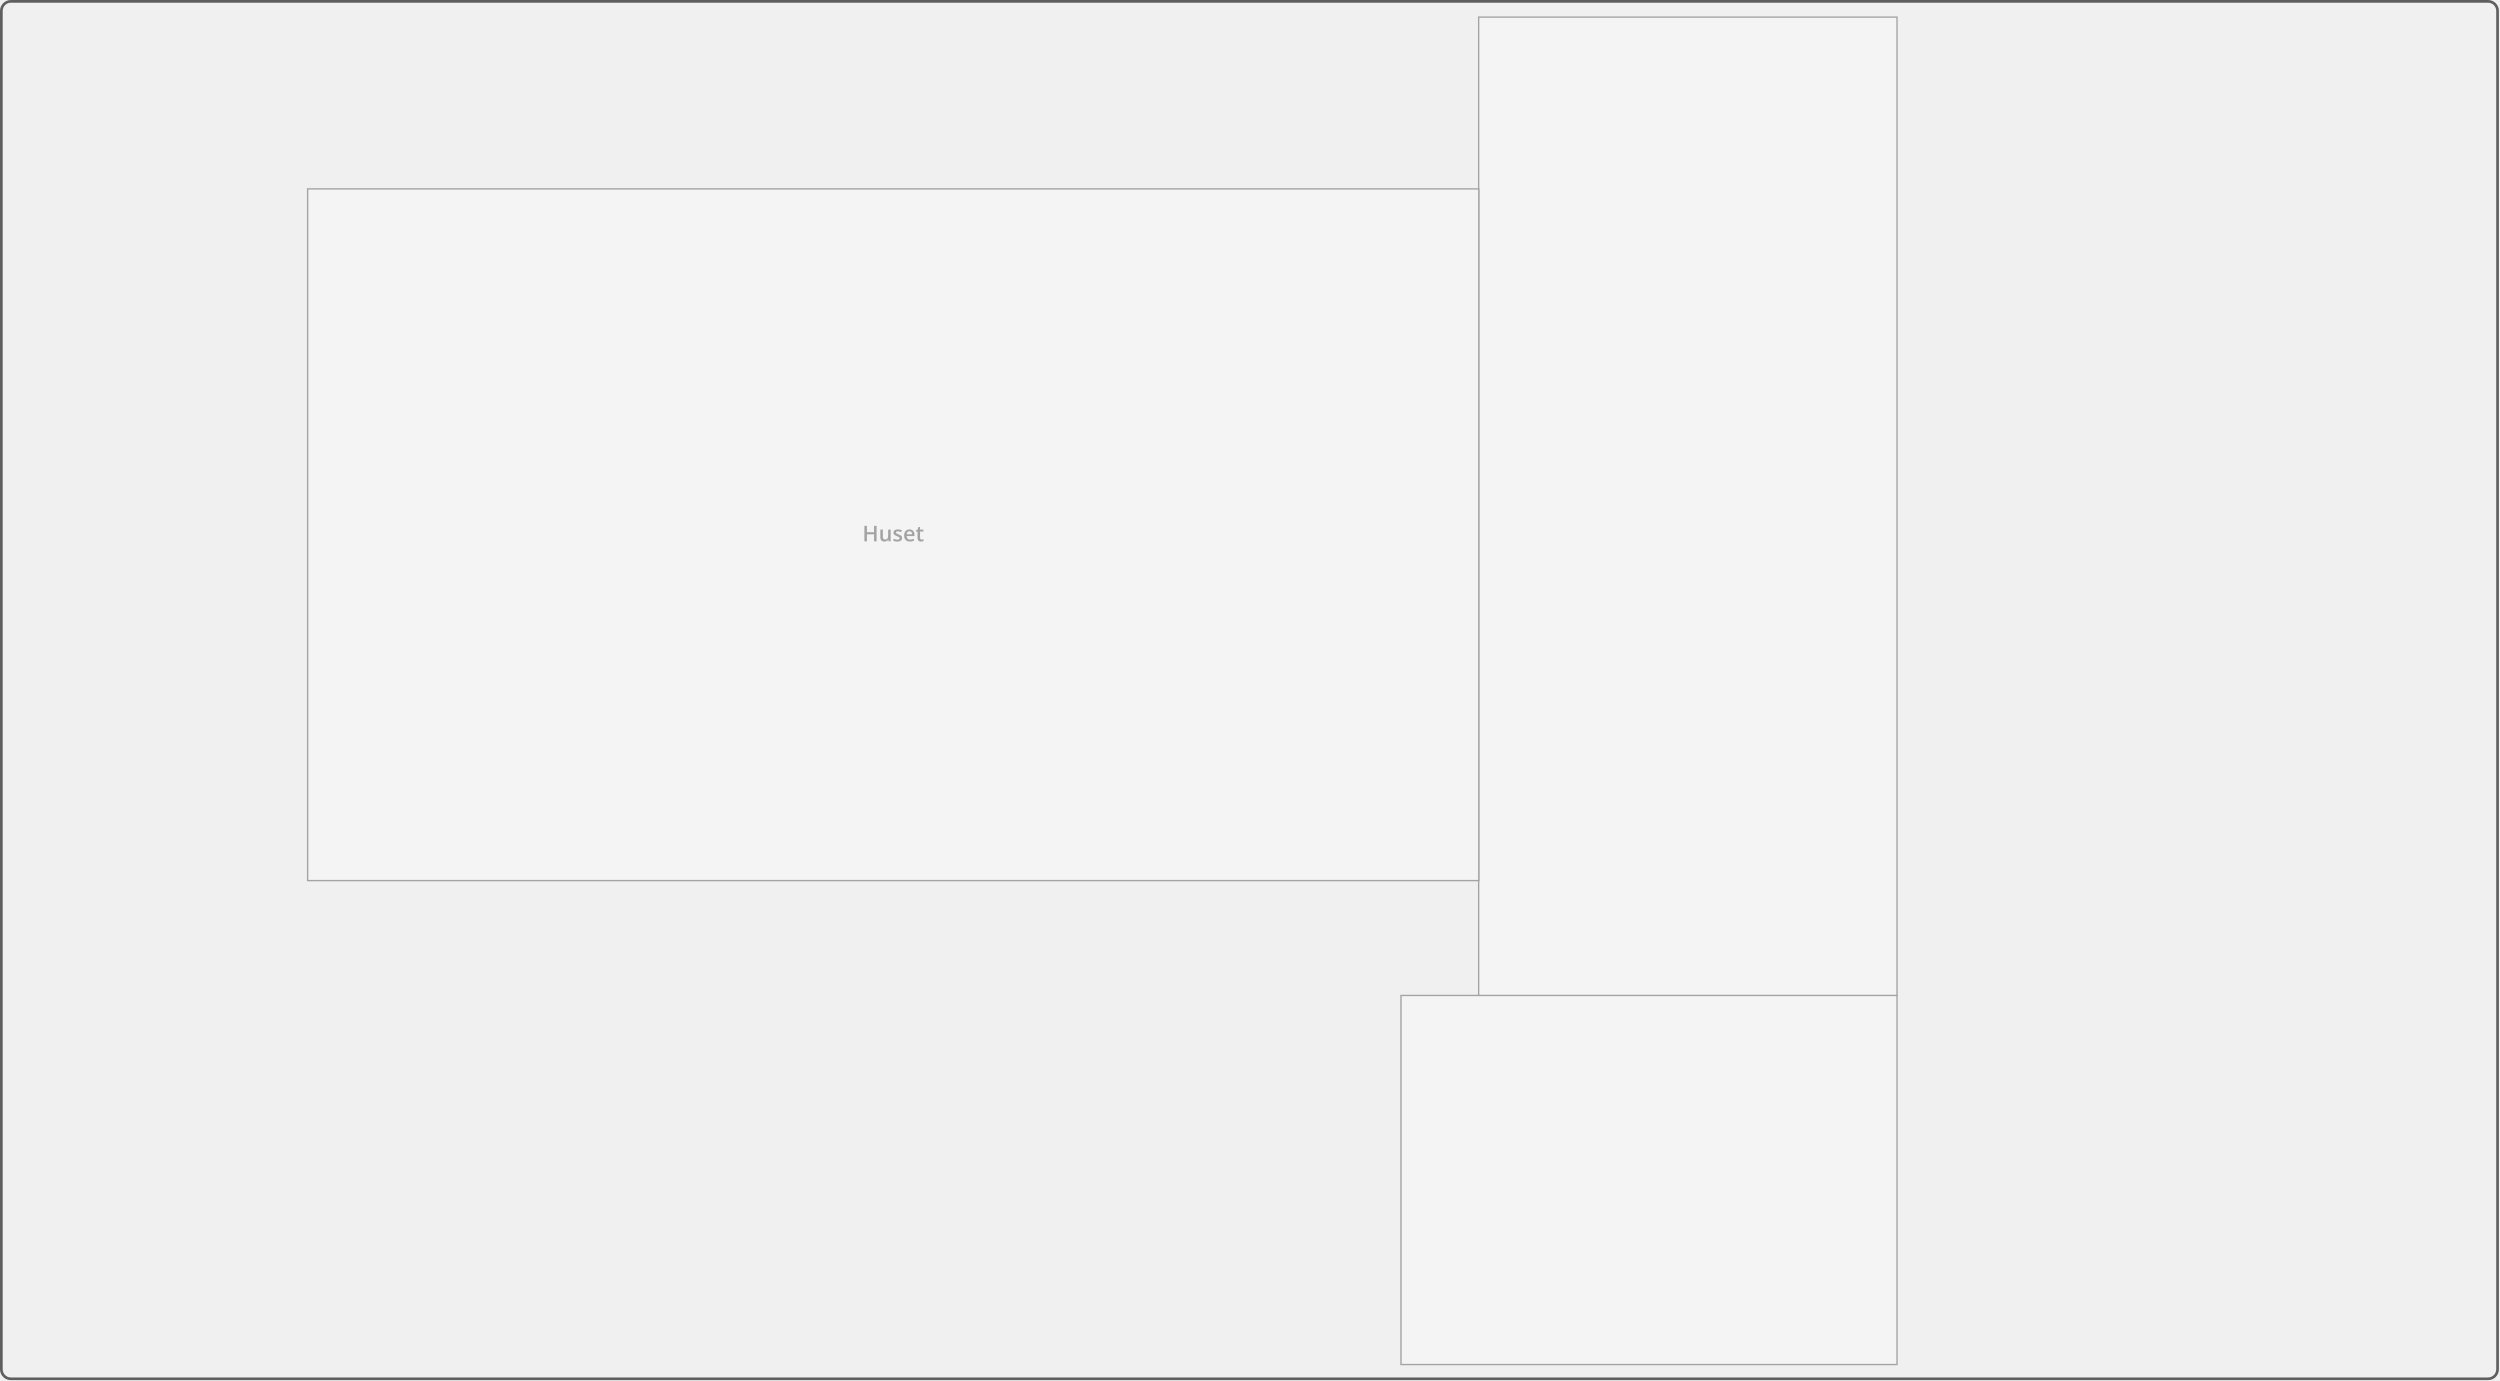
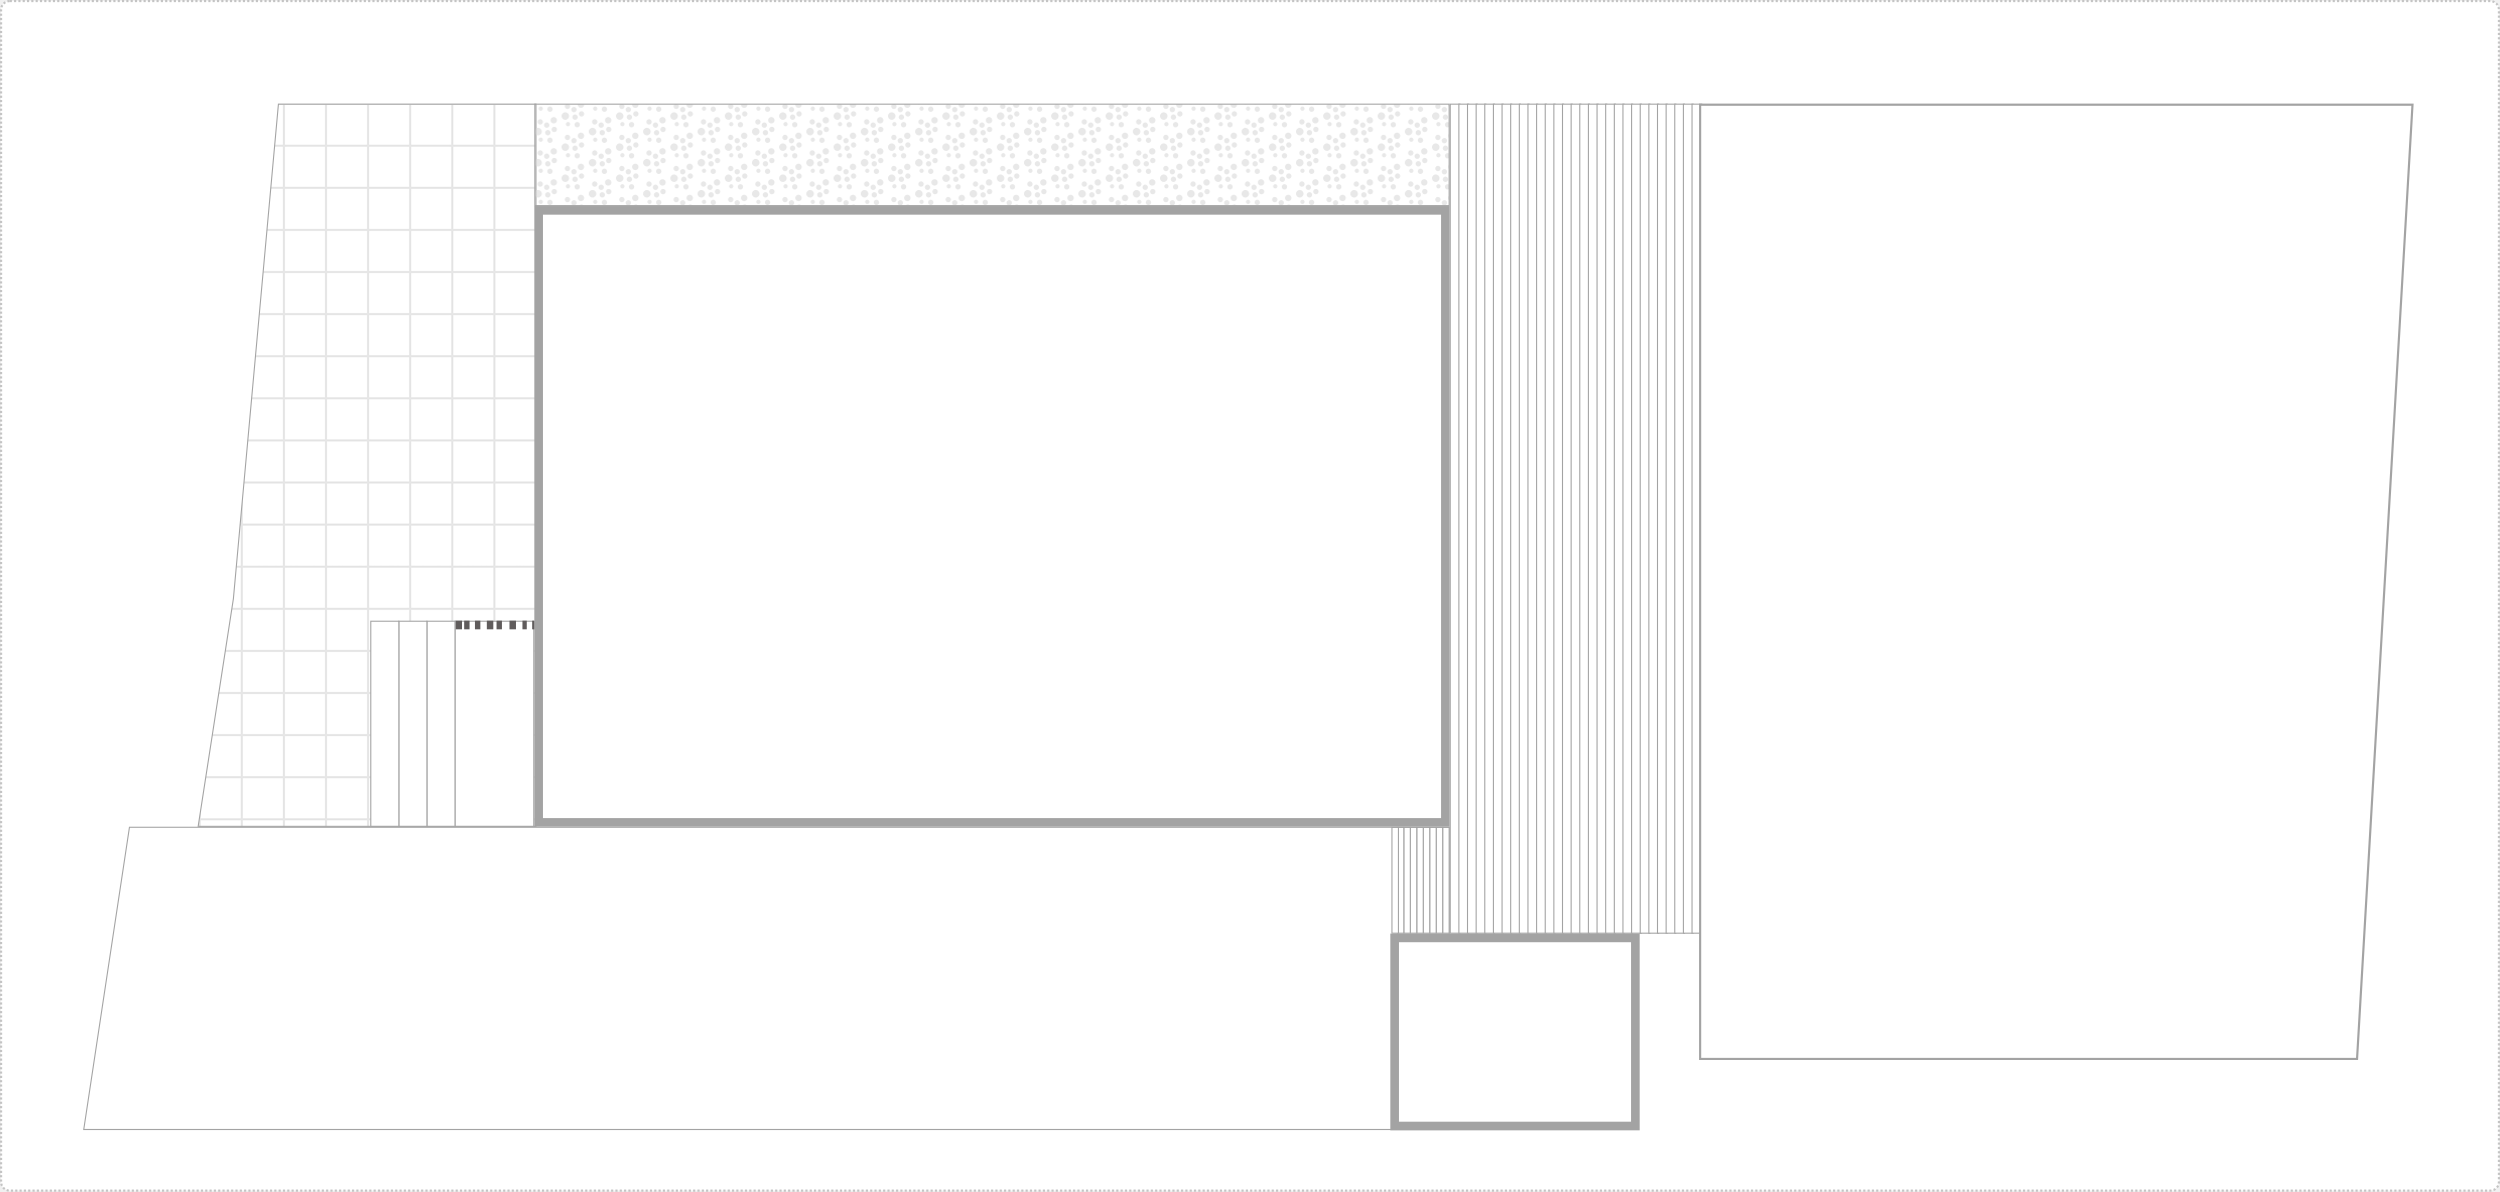
- <svg xmlns="http://www.w3.org/2000/svg" width="1844" height="1018" viewBox="0 0 1844 1018" fill="none">
-   <rect x="1" y="1" width="1841.2" height="1016" rx="7" stroke="#5F5F5F" stroke-width="2" />
-   <rect x="1090.66" y="12.619" width="308.587" height="721.736" fill="#F4F4F4" stroke="#A3A3A3" />
-   <rect x="226.906" y="139.318" width="863.859" height="510.203" fill="#F4F4F4" stroke="#A3A3A3" />
-   <path d="M646.57 399.301H644.703V394.145H639.437V399.301H637.562V387.879H639.437V392.551H644.703V387.879H646.57V399.301ZM656.945 390.652V399.301H655.5L655.25 398.137H655.148C654.966 398.434 654.734 398.681 654.453 398.879C654.172 399.072 653.859 399.215 653.515 399.309C653.172 399.408 652.81 399.457 652.429 399.457C651.778 399.457 651.221 399.348 650.757 399.129C650.299 398.905 649.948 398.561 649.703 398.098C649.458 397.634 649.336 397.035 649.336 396.301V390.652H651.179V395.957C651.179 396.629 651.315 397.132 651.586 397.465C651.862 397.798 652.289 397.965 652.867 397.965C653.424 397.965 653.867 397.85 654.195 397.621C654.523 397.392 654.755 397.053 654.89 396.606C655.031 396.158 655.101 395.608 655.101 394.957V390.652H656.945ZM665.39 396.832C665.39 397.4 665.252 397.879 664.976 398.27C664.7 398.66 664.297 398.957 663.765 399.16C663.239 399.358 662.593 399.457 661.828 399.457C661.224 399.457 660.703 399.413 660.265 399.324C659.833 399.241 659.424 399.111 659.039 398.934V397.348C659.45 397.54 659.911 397.707 660.422 397.848C660.937 397.988 661.424 398.059 661.882 398.059C662.487 398.059 662.922 397.965 663.187 397.777C663.453 397.585 663.586 397.33 663.586 397.012C663.586 396.824 663.531 396.658 663.422 396.512C663.317 396.361 663.119 396.207 662.828 396.051C662.541 395.889 662.119 395.697 661.562 395.473C661.015 395.254 660.554 395.035 660.179 394.816C659.804 394.598 659.52 394.335 659.328 394.027C659.135 393.715 659.039 393.316 659.039 392.832C659.039 392.066 659.341 391.486 659.945 391.09C660.554 390.689 661.359 390.488 662.359 390.488C662.89 390.488 663.39 390.543 663.859 390.652C664.333 390.757 664.797 390.91 665.25 391.113L664.672 392.496C664.281 392.324 663.888 392.184 663.492 392.074C663.101 391.96 662.703 391.902 662.297 391.902C661.823 391.902 661.461 391.975 661.211 392.121C660.966 392.267 660.843 392.475 660.843 392.746C660.843 392.949 660.903 393.121 661.023 393.262C661.143 393.402 661.349 393.543 661.64 393.684C661.937 393.824 662.349 393.999 662.875 394.207C663.39 394.405 663.836 394.613 664.211 394.832C664.591 395.046 664.882 395.309 665.086 395.621C665.289 395.934 665.39 396.337 665.39 396.832ZM670.82 390.488C671.591 390.488 672.252 390.647 672.804 390.965C673.356 391.283 673.781 391.733 674.078 392.316C674.375 392.9 674.523 393.598 674.523 394.41V395.395H668.75C668.77 396.233 668.994 396.879 669.422 397.332C669.854 397.785 670.458 398.012 671.234 398.012C671.786 398.012 672.281 397.96 672.718 397.856C673.161 397.746 673.617 397.587 674.086 397.379V398.871C673.653 399.074 673.213 399.223 672.765 399.316C672.317 399.41 671.781 399.457 671.156 399.457C670.307 399.457 669.56 399.293 668.914 398.965C668.273 398.632 667.77 398.137 667.406 397.481C667.047 396.824 666.867 396.009 666.867 395.035C666.867 394.066 667.031 393.244 667.359 392.566C667.687 391.889 668.148 391.374 668.742 391.02C669.336 390.665 670.028 390.488 670.82 390.488ZM670.82 391.871C670.242 391.871 669.773 392.059 669.414 392.434C669.06 392.809 668.851 393.358 668.789 394.082H672.726C672.721 393.65 672.648 393.267 672.507 392.934C672.372 392.6 672.164 392.34 671.882 392.152C671.606 391.965 671.252 391.871 670.82 391.871ZM679.812 397.973C680.052 397.973 680.289 397.952 680.523 397.91C680.757 397.863 680.971 397.809 681.164 397.746V399.137C680.961 399.225 680.698 399.301 680.375 399.363C680.052 399.426 679.716 399.457 679.367 399.457C678.877 399.457 678.437 399.376 678.047 399.215C677.656 399.048 677.346 398.764 677.117 398.363C676.888 397.962 676.773 397.408 676.773 396.699V392.051H675.593V391.231L676.859 390.582L677.461 388.731H678.617V390.652H681.093V392.051H678.617V396.676C678.617 397.113 678.726 397.439 678.945 397.652C679.164 397.866 679.453 397.973 679.812 397.973Z" fill="#A3A3A3" />
-   <rect x="1033.37" y="734.253" width="365.877" height="272.229" fill="#F4F4F4" stroke="#A3A3A3" />
+ <svg xmlns="http://www.w3.org/2000/svg" xmlns:xlink="http://www.w3.org/1999/xlink" width="2316" height="1104" viewBox="0 0 2316 1104" fill="none">
+   <rect x="1" y="1" width="2314" height="1102" rx="8" fill="white" stroke="#C4C4C4" stroke-width="2" stroke-dasharray="2 2" />
+   <path d="M1342.5 766.373V1046.37H77.581L119.93 766.373H1342.5Z" fill="white" stroke="#A3A3A3" />
+   <path d="M257.932 96.5L216.206 554.729L216.205 554.745L216.202 554.761L183.583 765.5H496.5V96.5H257.932Z" fill="url(#pattern0_4233_50)" fill-opacity="0.6" stroke="#A3A3A3" />
+   <rect x="0.5" y="-0.5" width="847" height="94" transform="matrix(1 0 0 -1 495 190)" fill="url(#pattern1_4233_50)" fill-opacity="0.6" stroke="#A3A3A3" />
+   <rect x="499" y="194.873" width="840" height="567" fill="white" stroke="#A3A3A3" stroke-width="8" />
+   <rect x="-0.5" y="0.5" width="73" height="190" transform="matrix(-1 0 0 1 494 575)" fill="white" stroke="#A3A3A3" />
+   <rect width="6" height="8" transform="matrix(-1 0 0 1 428 575)" fill="#605C5C" />
+   <rect width="5" height="8" transform="matrix(-1 0 0 1 435 575)" fill="#605C5C" />
+   <rect width="5" height="8" transform="matrix(-1 0 0 1 445 575)" fill="#605C5C" />
+   <rect width="6" height="8" transform="matrix(-1 0 0 1 457 575)" fill="#605C5C" />
+   <rect width="5" height="8" transform="matrix(-1 0 0 1 465 575)" fill="#605C5C" />
+   <rect width="6" height="8" transform="matrix(-1 0 0 1 478 575)" fill="#605C5C" />
+   <rect width="4" height="8" transform="matrix(-1 0 0 1 488 575)" fill="#605C5C" />
+   <rect width="2" height="8" transform="matrix(-1 0 0 1 495 575)" fill="#605C5C" />
+   <rect x="395.5" y="575.5" width="26" height="190" fill="white" stroke="#A3A3A3" />
+   <rect x="369.5" y="575.5" width="26" height="190" fill="white" stroke="#A3A3A3" />
+   <rect x="343.5" y="575.5" width="26" height="190" fill="white" stroke="#A3A3A3" />
+   <rect x="1292" y="868.873" width="223" height="174.268" fill="white" stroke="#A3A3A3" stroke-width="8" />
+   <rect x="1343.5" y="96.5" width="9" height="768" fill="white" stroke="#A3A3A3" />
+   <rect x="1351.5" y="96.5" width="9" height="768" fill="white" stroke="#A3A3A3" />
+   <rect x="1359.5" y="96.5" width="9" height="768" fill="white" stroke="#A3A3A3" />
+   <rect x="1367.5" y="96.5" width="9" height="768" fill="white" stroke="#A3A3A3" />
+   <rect x="1375.5" y="96.5" width="9" height="768" fill="white" stroke="#A3A3A3" />
+   <rect x="1383.5" y="96.5" width="9" height="768" fill="white" stroke="#A3A3A3" />
+   <rect x="1391.5" y="96.5" width="9" height="768" fill="white" stroke="#A3A3A3" />
+   <rect x="1399.5" y="96.5" width="9" height="768" fill="white" stroke="#A3A3A3" />
+   <rect x="1407.5" y="96.5" width="9" height="768" fill="white" stroke="#A3A3A3" />
+   <rect x="1415.5" y="96.5" width="9" height="768" fill="white" stroke="#A3A3A3" />
+   <rect x="1423.5" y="96.5" width="9" height="768" fill="white" stroke="#A3A3A3" />
+   <rect x="1431.5" y="96.5" width="9" height="768" fill="white" stroke="#A3A3A3" />
+   <rect x="1439.5" y="96.5" width="9" height="768" fill="white" stroke="#A3A3A3" />
+   <rect x="1447.5" y="96.5" width="9" height="768" fill="white" stroke="#A3A3A3" />
+   <rect x="1455.5" y="96.5" width="9" height="768" fill="white" stroke="#A3A3A3" />
+   <rect x="1463.5" y="96.5" width="9" height="768" fill="white" stroke="#A3A3A3" />
+   <rect x="1471.5" y="96.5" width="9" height="768" fill="white" stroke="#A3A3A3" />
+   <rect x="1479.5" y="96.5" width="9" height="768" fill="white" stroke="#A3A3A3" />
+   <rect x="1487.5" y="96.5" width="9" height="768" fill="white" stroke="#A3A3A3" />
+   <rect x="1495.5" y="96.5" width="9" height="768" fill="white" stroke="#A3A3A3" />
+   <rect x="1503.5" y="96.5" width="9" height="768" fill="white" stroke="#A3A3A3" />
+   <rect x="1511.5" y="96.5" width="9" height="768" fill="white" stroke="#A3A3A3" />
+   <rect x="1519.5" y="96.5" width="9" height="768" fill="white" stroke="#A3A3A3" />
+   <rect x="1527.5" y="96.5" width="9" height="768" fill="white" stroke="#A3A3A3" />
+   <rect x="1535.5" y="96.5" width="9" height="768" fill="white" stroke="#A3A3A3" />
+   <rect x="1543.5" y="96.5" width="9" height="768" fill="white" stroke="#A3A3A3" />
+   <rect x="1551.5" y="96.5" width="9" height="768" fill="white" stroke="#A3A3A3" />
+   <rect x="1559.5" y="96.5" width="9" height="768" fill="white" stroke="#A3A3A3" />
+   <rect x="1567.5" y="96.5" width="9" height="768" fill="white" stroke="#A3A3A3" />
+   <rect x="1336.5" y="766.5" width="6" height="98" fill="white" stroke="#A3A3A3" />
+   <rect x="1330.5" y="766.5" width="6" height="98" fill="white" stroke="#A3A3A3" />
+   <rect x="1324.5" y="766.5" width="6" height="98" fill="white" stroke="#A3A3A3" />
+   <rect x="1318.5" y="766.5" width="6" height="98" fill="white" stroke="#A3A3A3" />
+   <rect x="1312.5" y="766.5" width="6" height="98" fill="white" stroke="#A3A3A3" />
+   <rect x="1306.5" y="766.5" width="6" height="98" fill="white" stroke="#A3A3A3" />
+   <rect x="1300.5" y="766.5" width="6" height="98" fill="white" stroke="#A3A3A3" />
+   <rect x="1294.5" y="766.5" width="6" height="98" fill="white" stroke="#A3A3A3" />
+   <rect x="1289.5" y="766.5" width="6" height="98" fill="white" stroke="#A3A3A3" />
+   <path d="M1575 97V981H2183.56L2234.94 97H1575Z" fill="white" stroke="#A3A3A3" stroke-width="2" />
+   <defs>
+     <pattern id="pattern0_4233_50" patternUnits="userSpaceOnUse" patternTransform="matrix(-39 0 0 39 497 96)" preserveAspectRatio="none" viewBox="0 0 39 39" width="1" height="1">
+       <g id="pattern0_4233_50_inner">
+         <rect x="0.5" y="0.5" width="38" height="38" stroke="#D6D6D6" />
+       </g>
+     </pattern>
+     <pattern id="pattern1_4233_50" patternUnits="userSpaceOnUse" patternTransform="matrix(50.4 0 0 28.8 0 0)" preserveAspectRatio="none" viewBox="0 0 50.4 28.8" width="1" height="1">
+       <use xlink:href="#pattern1_4233_50_inner" transform="translate(0 -28.8)" />
+       <use xlink:href="#pattern1_4233_50_inner" transform="translate(25.2 -14.4)" />
+       <g id="pattern1_4233_50_inner">
+         <circle cx="3.5" cy="10.5" r="3.5" fill="#D9D9D9" />
+         <circle cx="14.5" cy="2.5" r="2.5" fill="#D9D9D9" />
+         <circle cx="18.5" cy="12.5" r="2.5" fill="#D9D9D9" />
+         <circle cx="12.5" cy="9.5" r="2.5" fill="#D9D9D9" />
+         <circle cx="6" cy="3" r="2" fill="#D9D9D9" />
+         <circle cx="11.5" cy="16.5" r="2.5" fill="#D9D9D9" />
+         <circle cx="5.5" cy="19.5" r="2.5" fill="#D9D9D9" />
+         <circle cx="18" cy="21" r="3" fill="#D9D9D9" />
+       </g>
+       <use xlink:href="#pattern1_4233_50_inner" transform="translate(25.2 14.4)" />
+     </pattern>
+   </defs>
</svg>
